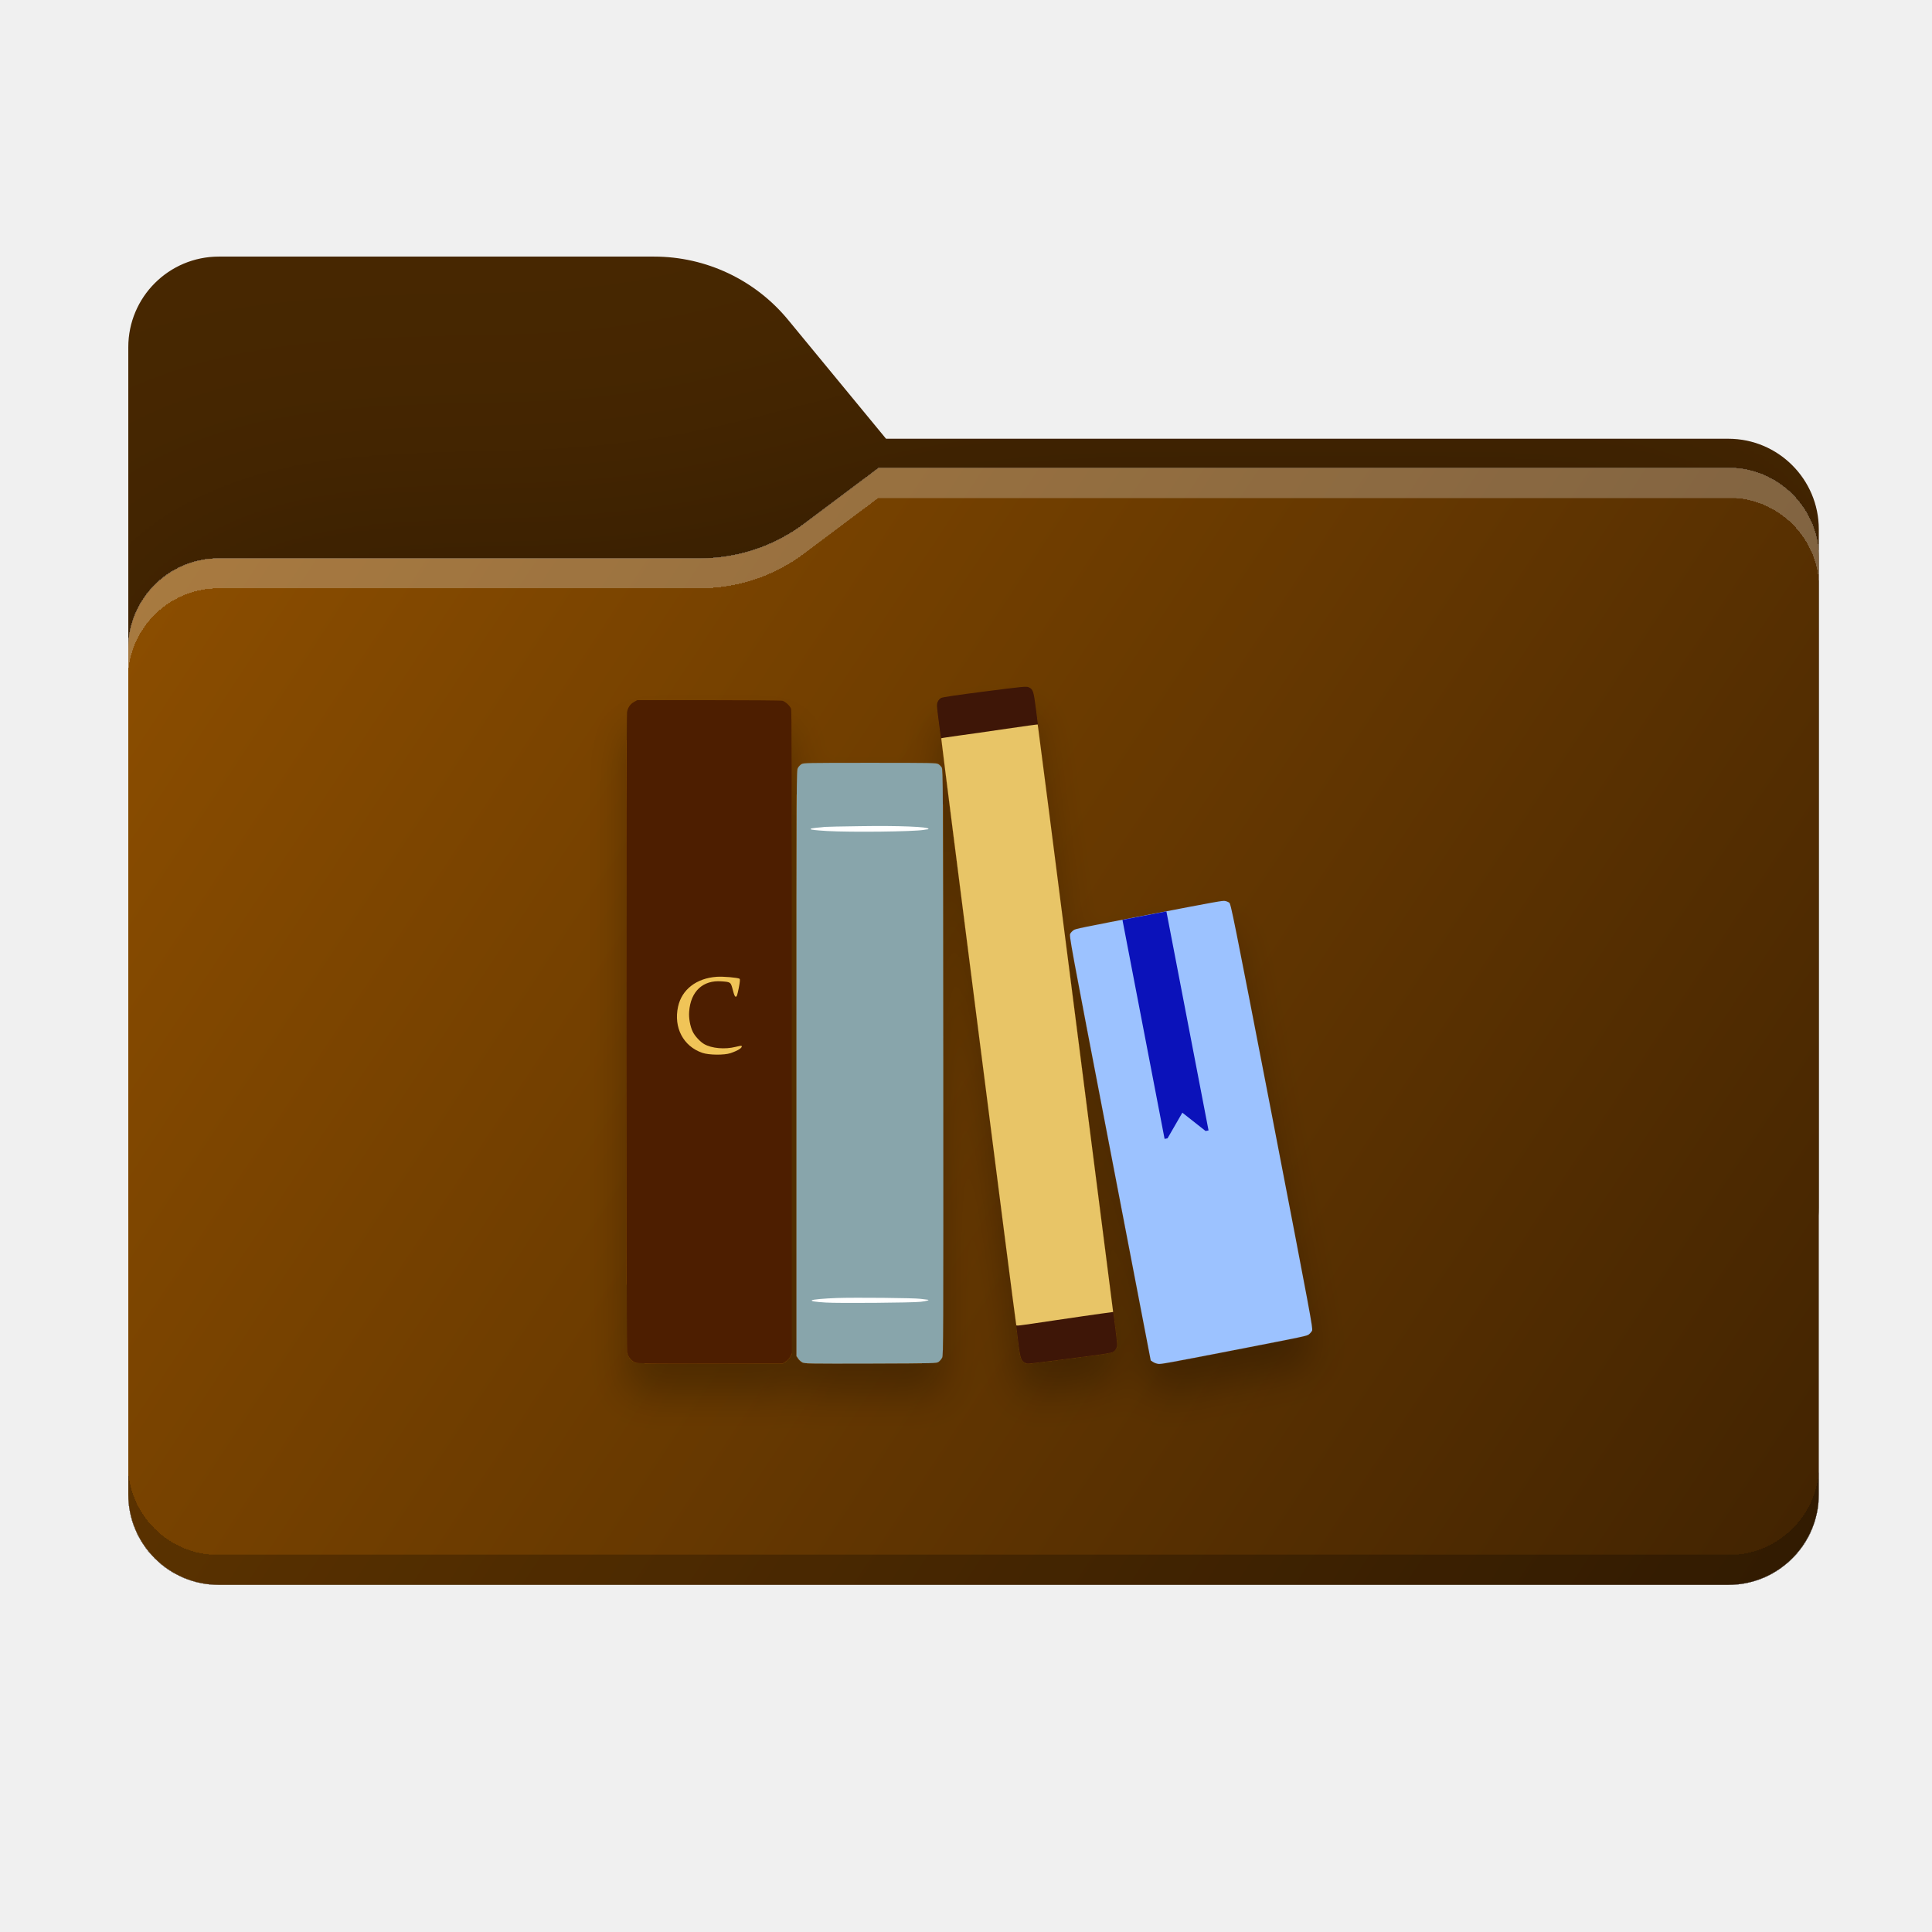
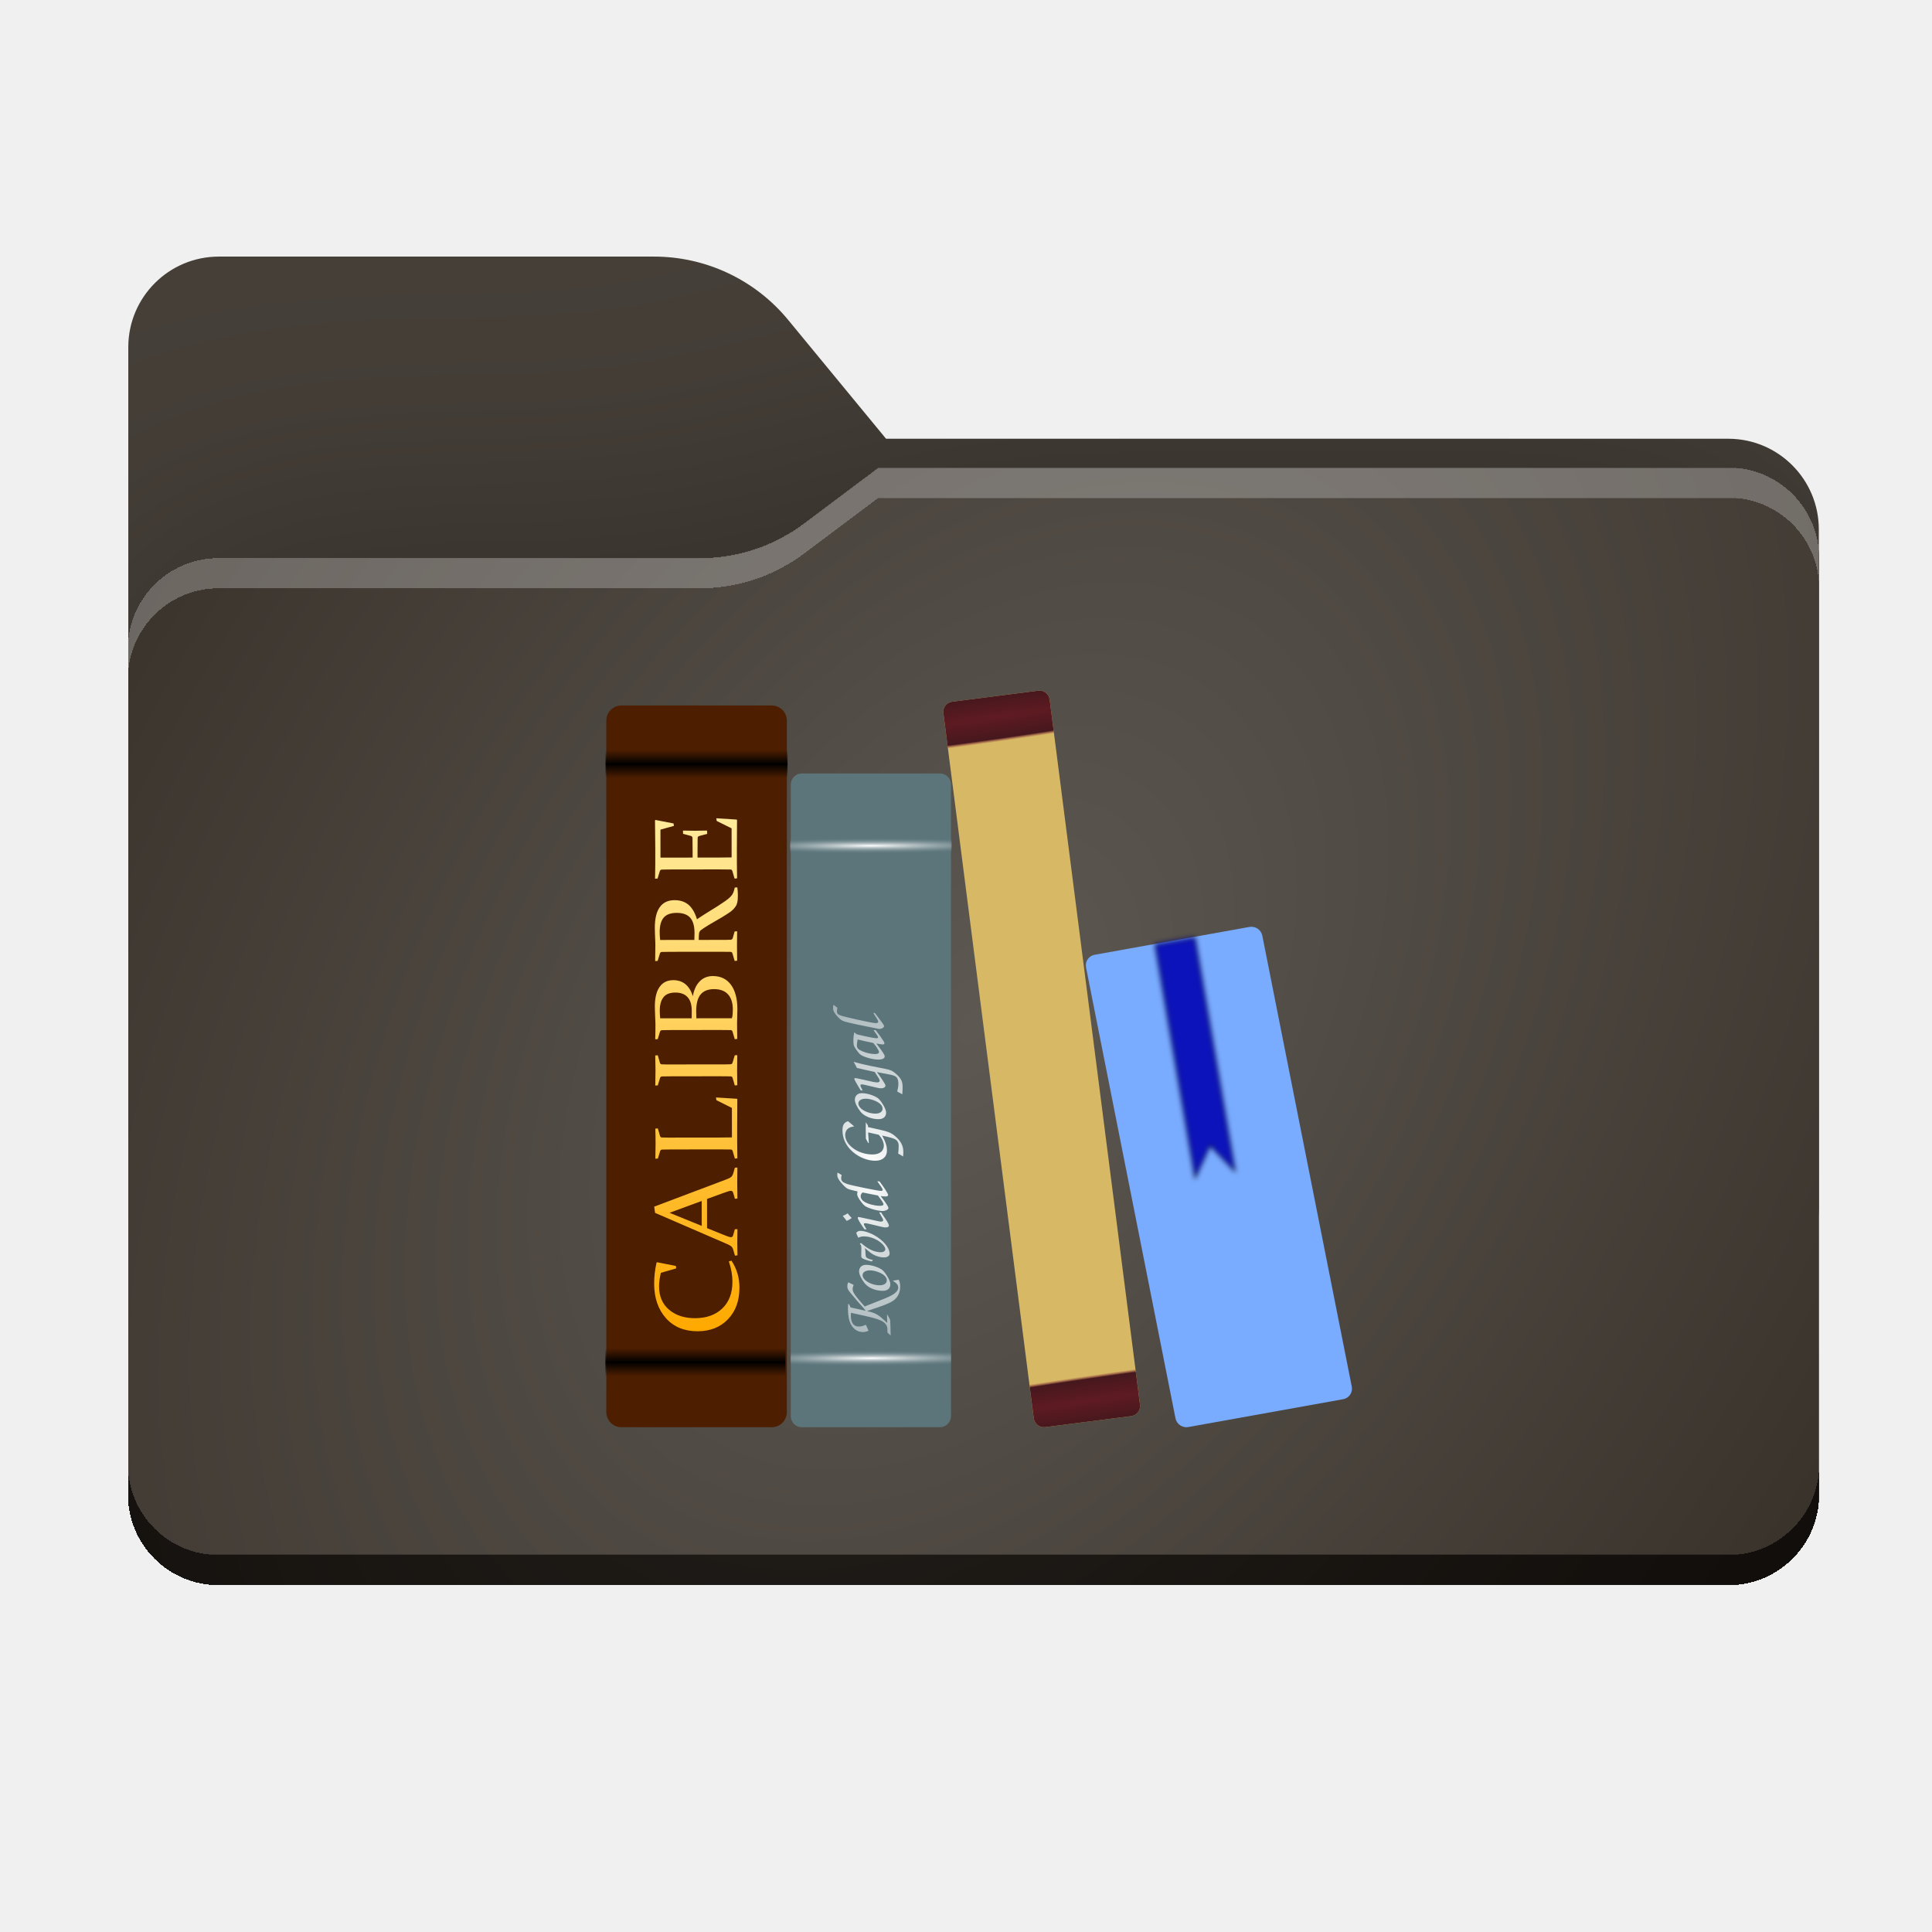
<svg xmlns="http://www.w3.org/2000/svg" width="256" height="256" viewBox="0 0 256 256" fill="none">
-   <path fill-rule="evenodd" clip-rule="evenodd" d="M104.425 42.378C100.056 37.073 93.544 34 86.671 34H29C22.373 34 17 39.373 17 46V58.137V68.2V160C17 166.627 22.373 172 29 172H229C235.627 172 241 166.627 241 160V70.137C241 63.51 235.627 58.137 229 58.137H117.404L104.425 42.378Z" fill="#472701" />
-   <mask id="mask0_804_18486" style="mask-type:alpha" maskUnits="userSpaceOnUse" x="17" y="34" width="224" height="138">
-     <path fill-rule="evenodd" clip-rule="evenodd" d="M104.425 42.378C100.056 37.073 93.544 34 86.671 34H29C22.373 34 17 39.373 17 46V58.137V68.2V160C17 166.627 22.373 172 29 172H229C235.627 172 241 166.627 241 160V70.137C241 63.51 235.627 58.137 229 58.137H117.404L104.425 42.378Z" fill="url(#paint0_linear_804_18486)" />
-   </mask>
-   <g mask="url(#mask0_804_18486)">
-     <g style="mix-blend-mode:multiply" filter="url(#filter0_f_804_18486)">
-       <path fill-rule="evenodd" clip-rule="evenodd" d="M92.789 74C97.764 74 102.605 72.387 106.586 69.402L116.459 62H229C235.627 62 241 67.373 241 74V108V160C241 166.627 235.627 172 229 172H29C22.373 172 17 166.627 17 160L17 108V86C17 79.373 22.373 74 29 74H87H92.789Z" fill="black" fill-opacity="0.3" />
+   <g clip-path="url(#clip0_16_132)">
+     <path fill-rule="evenodd" clip-rule="evenodd" d="M104.425 42.378C100.056 37.073 93.544 34 86.671 34H29C22.373 34 17 39.373 17 46V58.137V68.2V160C17 166.627 22.373 172 29 172H229C235.627 172 241 166.627 241 160V70.137C241 63.51 235.627 58.137 229 58.137H117.404L104.425 42.378Z" fill="#453F38" />
+     <mask id="mask0_16_132" style="mask-type:alpha" maskUnits="userSpaceOnUse" x="17" y="34" width="224" height="138">
+       <path fill-rule="evenodd" clip-rule="evenodd" d="M104.425 42.378C100.056 37.073 93.544 34 86.671 34H29C22.373 34 17 39.373 17 46V58.137V68.2V160C17 166.627 22.373 172 29 172H229C235.627 172 241 166.627 241 160V70.137C241 63.51 235.627 58.137 229 58.137H117.404L104.425 42.378Z" fill="url(#paint0_linear_16_132)" />
+     </mask>
+     <g mask="url(#mask0_16_132)">
+       <g filter="url(#filter0_f_16_132)">
+         <path fill-rule="evenodd" clip-rule="evenodd" d="M92.789 74C97.764 74 102.605 72.387 106.586 69.402L116.459 62H229C235.627 62 241 67.373 241 74V108V160C241 166.627 235.627 172 229 172H29C22.373 172 17 166.627 17 160L17 108V86C17 79.373 22.373 74 29 74H87H92.789Z" fill="black" fill-opacity="0.3" />
+       </g>
    </g>
-   </g>
-   <g filter="url(#filter1_ii_804_18486)">
-     <path fill-rule="evenodd" clip-rule="evenodd" d="M92.789 74C97.764 74 102.605 72.387 106.586 69.402L116.459 62H229C235.627 62 241 67.373 241 74V108V198C241 204.627 235.627 210 229 210H29C22.373 210 17 204.627 17 198L17 108V86C17 79.373 22.373 74 29 74H87H92.789Z" fill="url(#paint1_linear_804_18486)" />
-   </g>
-   <g filter="url(#filter2_d_804_18486)">
-     <path d="M84.234 180.551C83.7 180.363 83.235 179.809 83.107 179.197C82.978 178.613 82.959 94.99 83.087 94.347C83.206 93.734 83.502 93.299 83.996 93.022L84.431 92.775H93.921C99.14 92.775 103.528 92.805 103.677 92.855C104.052 92.953 104.645 93.497 104.813 93.882C104.922 94.149 104.942 101.108 104.942 136.732V179.256L104.734 179.691C104.606 179.948 104.359 180.225 104.122 180.383L103.716 180.65L94.178 180.669C86.161 180.689 84.57 180.669 84.234 180.551Z" fill="#4D1E00" />
-     <path d="M135.811 180.551C135.307 180.333 135.188 179.967 134.892 177.595C134.734 176.389 134.625 175.401 134.625 175.391C134.694 175.332 146.763 173.582 147.159 173.582C147.337 173.582 147.455 173.641 147.485 173.76C147.515 173.849 147.653 174.916 147.801 176.132C148.058 178.208 148.068 178.346 147.91 178.673C147.821 178.86 147.613 179.078 147.455 179.157C147.277 179.256 145.923 179.473 144.065 179.71C135.129 180.867 136.256 180.748 135.811 180.551Z" fill="#3E1607" />
-     <path d="M124.681 97.797C124.652 97.638 124.504 96.581 124.365 95.444C124.118 93.526 124.108 93.339 124.247 93.002C124.336 92.785 124.523 92.578 124.701 92.479C124.909 92.38 126.856 92.083 130.504 91.619C135.752 90.947 136.009 90.927 136.326 91.075C136.889 91.342 136.958 91.549 137.274 93.971C137.433 95.217 137.561 96.235 137.561 96.245C137.561 96.324 125.492 98.064 124.948 98.064C124.8 98.064 124.721 97.984 124.681 97.797Z" fill="#3E1607" />
-     <path d="M89.845 133.394C90.339 131.111 92.296 129.608 94.985 129.43C95.855 129.371 97.743 129.539 97.99 129.687C98.079 129.746 98.059 130.033 97.891 130.913C97.703 131.842 97.634 132.069 97.496 132.069C97.367 132.069 97.278 131.852 97.1 131.17C96.824 130.122 96.833 130.122 95.598 130.033C93.137 129.845 91.506 131.368 91.318 134.046C91.249 134.896 91.446 135.994 91.792 136.705C92.059 137.269 92.771 138.04 93.305 138.346C94.303 138.919 96.053 139.078 97.486 138.712C97.881 138.613 98.217 138.554 98.247 138.573C98.454 138.781 97.861 139.186 96.814 139.542C95.974 139.829 93.927 139.809 93.048 139.503C90.537 138.633 89.242 136.162 89.845 133.394Z" fill="#F0C458" />
-     <path d="M106.326 180.531C106.138 180.432 105.881 180.204 105.763 180.017L105.535 179.681V140.874C105.535 102.581 105.535 102.067 105.733 101.75C105.832 101.572 106.039 101.355 106.197 101.256C106.454 101.088 106.949 101.078 115.272 101.078C123.515 101.078 124.098 101.088 124.346 101.256C124.494 101.345 124.692 101.543 124.78 101.691C124.949 101.948 124.958 103.875 124.988 140.765C125.008 177.555 124.998 179.582 124.84 179.898C124.741 180.086 124.533 180.333 124.385 180.442C124.108 180.649 124.029 180.649 115.39 180.679C107.235 180.699 106.652 180.689 106.326 180.531Z" fill="#88A5AB" />
-     <path d="M134.655 175.549C134.576 175.321 124.681 97.865 124.721 97.826C124.741 97.796 125.788 97.648 127.034 97.47C128.289 97.302 131.146 96.897 133.39 96.561C135.633 96.234 137.482 95.977 137.502 95.997C137.521 96.017 139.775 113.542 142.513 134.943L147.495 173.848L145.864 174.066C144.965 174.184 142.296 174.58 139.933 174.926C134.398 175.746 134.704 175.717 134.655 175.549Z" fill="#E8C567" />
-     <path d="M109.42 172.594C107.996 172.505 107.453 172.416 107.571 172.297C107.68 172.189 109.252 172.05 110.922 171.991C113.305 171.912 121.103 171.981 121.944 172.1C122.408 172.159 122.843 172.208 122.912 172.218C123.268 172.258 122.764 172.406 121.993 172.495C120.906 172.623 111.08 172.703 109.42 172.594Z" fill="white" />
-     <path d="M109.588 110.113C108.797 110.064 108.065 110.004 107.957 109.985C107.848 109.965 107.68 109.935 107.591 109.935C107.492 109.925 107.413 109.886 107.413 109.836C107.413 109.787 107.759 109.718 108.184 109.678C108.599 109.648 109.103 109.599 109.291 109.569C109.479 109.55 111.594 109.5 113.986 109.471C119.087 109.391 123.031 109.55 123.031 109.826C123.031 109.856 122.971 109.896 122.912 109.896C122.843 109.896 122.606 109.925 122.388 109.965C120.995 110.202 112.771 110.291 109.588 110.113Z" fill="white" />
-     <path d="M153.473 180.719C153.252 180.687 152.936 180.577 152.779 180.466L152.481 180.27L147.067 152.122C141.724 124.346 141.653 123.973 141.827 123.701C141.911 123.551 142.111 123.349 142.272 123.244C142.532 123.068 143.077 122.955 152.279 121.185C161.394 119.432 162.04 119.316 162.336 119.385C162.513 119.418 162.759 119.519 162.878 119.608C163.1 119.759 163.379 121.155 168.559 147.906C173.713 174.588 173.985 176.06 173.854 176.323C173.771 176.48 173.576 176.704 173.427 176.814C173.15 177.024 173.063 177.04 163.516 178.899C154.502 180.647 153.856 180.764 153.473 180.719Z" fill="#9CC2FF" />
-     <path fill-rule="evenodd" clip-rule="evenodd" d="M154.554 120.765L148.73 121.886L154.314 150.909L154.705 150.833L156.666 147.436L159.748 149.863L160.138 149.788L154.554 120.765Z" fill="#0B12BA" />
+     <g filter="url(#filter1_ii_16_132)">
+       <path fill-rule="evenodd" clip-rule="evenodd" d="M92.789 74C97.764 74 102.605 72.387 106.586 69.402L116.459 62H229C235.627 62 241 67.373 241 74V108V198C241 204.627 235.627 210 229 210H29C22.373 210 17 204.627 17 198L17 108V86C17 79.373 22.373 74 29 74H87H92.789Z" fill="url(#paint1_radial_16_132)" />
+     </g>
+     <path d="M124.541 102.487H106.251C105.438 102.487 104.779 103.146 104.779 103.959V187.643C104.779 188.456 105.438 189.115 106.251 189.115H124.541C125.354 189.115 126.013 188.456 126.013 187.643V103.959C126.013 103.146 125.354 102.487 124.541 102.487Z" fill="#5B757B" />
+     <path d="M102.251 93.479H82.35C81.24 93.479 80.34 94.379 80.34 95.489V187.105C80.34 188.215 81.24 189.115 82.35 189.115H102.251C103.361 189.115 104.261 188.215 104.261 187.105V95.489C104.261 94.379 103.361 93.479 102.251 93.479Z" fill="#4D1E00" />
+     <path d="M89.558 167.746L89.605 168.067L87.568 168.655C87.409 169.319 87.329 169.92 87.33 170.461C87.332 171.771 87.774 172.8 88.658 173.548C89.542 174.295 90.689 174.669 92.099 174.667C93.606 174.665 94.809 174.236 95.707 173.379C96.605 172.522 97.052 171.337 97.051 169.824C97.05 168.973 96.891 168.077 96.576 167.137L96.924 167.048C97.627 168.101 97.98 169.293 97.981 170.625C97.983 172.352 97.476 173.746 96.46 174.806C95.444 175.866 94.104 176.397 92.441 176.399C90.67 176.401 89.267 175.82 88.233 174.655C87.199 173.491 86.681 171.967 86.679 170.084C86.678 169.18 86.783 168.255 86.994 167.308L87.055 167.252L89.558 167.746Z" fill="url(#paint2_linear_16_132)" />
+     <path d="M86.683 159.886L96.153 156.313C96.51 156.179 96.752 156.059 96.881 155.952C97.005 155.839 97.098 155.681 97.159 155.478L97.376 154.724L97.709 154.707C97.694 155.408 97.687 156.058 97.687 156.657C97.688 157.266 97.697 157.986 97.713 158.815L97.38 158.847L97.162 158.085C97.126 157.978 97.087 157.903 97.046 157.861C96.999 157.813 96.93 157.789 96.837 157.789C96.733 157.789 96.599 157.818 96.434 157.878C96.263 157.931 96.039 158.009 95.76 158.111L93.685 158.867L93.689 162.734L95.758 163.574C96.048 163.686 96.278 163.774 96.448 163.838C96.618 163.902 96.753 163.934 96.851 163.934C96.939 163.934 97.006 163.91 97.052 163.862C97.094 163.808 97.13 163.731 97.16 163.629L97.369 162.883L97.717 162.866C97.703 163.626 97.696 164.246 97.696 164.727C97.697 165.209 97.705 165.746 97.721 166.34L97.388 166.38L97.147 165.57C97.085 165.367 96.989 165.218 96.86 165.121C96.731 165.025 96.529 164.919 96.255 164.801L86.801 160.713L86.683 159.886ZM92.984 162.438L92.98 159.133L88.714 160.702L92.984 162.438Z" fill="url(#paint3_linear_16_132)" />
+     <path d="M88.99 150.737L95.287 150.73C95.861 150.729 96.426 150.723 96.984 150.712L96.98 146.805L94.926 145.78L94.871 145.419L97.645 145.592L97.699 145.641C97.685 147.026 97.678 148.307 97.68 149.483L97.682 151.497C97.683 152.144 97.691 152.807 97.707 153.487L97.374 153.519L97.087 152.533C97.05 152.399 96.97 152.327 96.846 152.316C96.64 152.311 96.41 152.309 96.157 152.309C95.899 152.304 95.615 152.302 95.305 152.302L89.022 152.309C88.759 152.31 88.522 152.313 88.31 152.318C88.098 152.318 87.907 152.321 87.737 152.327C87.602 152.332 87.515 152.397 87.474 152.52L87.172 153.515L86.839 153.531C86.859 152.841 86.869 152.178 86.868 151.542C86.868 150.9 86.856 150.237 86.835 149.552L87.168 149.52L87.456 150.514C87.487 150.642 87.567 150.712 87.696 150.722C87.877 150.727 88.14 150.733 88.486 150.737C88.832 150.737 89 150.737 88.99 150.737Z" fill="url(#paint4_linear_16_132)" />
+     <path d="M95.293 141.037C95.602 141.037 95.884 141.037 96.137 141.036C96.39 141.031 96.62 141.025 96.826 141.019C96.955 141.014 97.043 140.92 97.089 140.738L97.359 139.831L97.693 139.815C97.678 140.505 97.671 141.168 97.671 141.805C97.672 142.452 97.681 143.115 97.697 143.794L97.364 143.827L97.076 142.84C97.04 142.707 96.96 142.634 96.836 142.624C96.629 142.619 96.399 142.616 96.146 142.617C95.888 142.612 95.604 142.609 95.294 142.61L89.012 142.617C88.749 142.617 88.511 142.62 88.299 142.626C88.088 142.626 87.897 142.629 87.726 142.634C87.592 142.64 87.504 142.704 87.463 142.827L87.162 143.822L86.829 143.839C86.849 143.149 86.858 142.486 86.858 141.849C86.857 141.207 86.846 140.544 86.825 139.86L87.158 139.827L87.445 140.822C87.477 140.95 87.557 141.019 87.686 141.03C87.867 141.035 88.065 141.04 88.282 141.045C88.494 141.045 88.726 141.045 88.979 141.045L95.293 141.037Z" fill="url(#paint5_linear_16_132)" />
+     <path d="M86.822 137.709C86.842 137.019 86.852 136.347 86.851 135.695C86.841 135.449 86.825 135.05 86.803 134.5C86.782 133.949 86.771 133.577 86.771 133.384C86.77 132.229 86.981 131.357 87.403 130.768C87.821 130.174 88.425 129.877 89.215 129.876C90.486 129.874 91.351 130.582 91.812 131.999C91.946 131.17 92.242 130.519 92.701 130.048C93.16 129.572 93.746 129.333 94.459 129.332C95.492 129.331 96.293 129.718 96.861 130.493C97.425 131.268 97.708 132.342 97.709 133.717C97.71 133.99 97.702 134.286 97.687 134.607C97.672 134.923 97.664 135.279 97.665 135.674C97.665 136.322 97.674 136.985 97.69 137.664L97.357 137.696L97.07 136.71C97.033 136.576 96.953 136.504 96.829 136.494C96.623 136.489 96.393 136.486 96.14 136.486C95.882 136.481 95.597 136.479 95.288 136.479L89.005 136.487C88.742 136.487 88.504 136.49 88.293 136.495C88.081 136.496 87.89 136.499 87.72 136.504C87.585 136.51 87.498 136.574 87.456 136.697L87.155 137.692L86.822 137.709ZM92.273 134.926L96.975 134.921C97.031 134.761 97.067 134.576 97.082 134.367C97.098 134.153 97.105 133.958 97.105 133.782C97.104 132.894 96.892 132.22 96.468 131.761C96.044 131.296 95.429 131.064 94.623 131.065C93.818 131.066 93.222 131.302 92.835 131.773C92.443 132.239 92.247 132.993 92.249 134.036C92.249 134.341 92.257 134.638 92.273 134.926ZM91.653 134.927C91.658 134.596 91.66 134.259 91.66 133.916C91.659 133.125 91.475 132.529 91.108 132.128C90.735 131.722 90.198 131.519 89.496 131.52C88.757 131.521 88.228 131.73 87.909 132.148C87.584 132.56 87.422 133.156 87.422 133.937C87.423 134.076 87.428 134.229 87.438 134.395C87.444 134.56 87.457 134.739 87.478 134.932L91.653 134.927Z" fill="url(#paint6_linear_16_132)" />
+     <path d="M95.275 124.541C95.585 124.54 95.864 124.54 96.111 124.54C96.359 124.534 96.584 124.529 96.785 124.523C96.945 124.517 97.046 124.448 97.087 124.314L97.342 123.423L97.675 123.399C97.66 124.035 97.653 124.672 97.654 125.308C97.654 125.955 97.663 126.618 97.679 127.298L97.346 127.33L97.058 126.344C97.022 126.21 96.942 126.138 96.818 126.127C96.611 126.122 96.382 126.12 96.129 126.12C95.87 126.115 95.586 126.113 95.276 126.113L88.994 126.12C88.731 126.121 88.493 126.124 88.282 126.129C88.07 126.129 87.879 126.132 87.708 126.138C87.574 126.143 87.486 126.208 87.445 126.331L87.144 127.326L86.811 127.342C86.831 126.652 86.841 125.981 86.84 125.329C86.84 125.2 86.837 125.037 86.832 124.839C86.821 124.641 86.811 124.401 86.8 124.117C86.789 123.828 86.781 123.588 86.776 123.395C86.77 123.203 86.768 123.05 86.768 122.938C86.766 121.719 86.987 120.804 87.431 120.194C87.874 119.583 88.522 119.278 89.374 119.277C90.144 119.276 90.769 119.484 91.249 119.9C91.725 120.317 92.092 120.953 92.352 121.808C92.847 121.471 93.327 121.16 93.791 120.876C94.251 120.592 94.674 120.33 95.061 120.088C95.443 119.842 95.781 119.617 96.075 119.413C96.369 119.21 96.601 119.02 96.771 118.843C96.859 118.752 96.936 118.661 97.004 118.57C97.065 118.479 97.117 118.385 97.158 118.289C97.199 118.187 97.235 118.083 97.266 117.976C97.297 117.864 97.328 117.741 97.359 117.607L97.7 117.582C97.746 117.967 97.77 118.291 97.77 118.553C97.771 118.772 97.766 118.965 97.755 119.131C97.745 119.296 97.725 119.444 97.694 119.572C97.663 119.7 97.624 119.818 97.578 119.925C97.527 120.027 97.462 120.128 97.385 120.23C97.225 120.45 96.995 120.666 96.696 120.881C96.392 121.09 96.049 121.309 95.667 121.54C95.285 121.765 94.879 122.001 94.451 122.247C94.018 122.494 93.594 122.754 93.182 123.027C93.058 123.107 92.96 123.177 92.888 123.236C92.815 123.289 92.758 123.351 92.717 123.421C92.676 123.485 92.648 123.562 92.632 123.653C92.617 123.739 92.607 123.851 92.602 123.99L92.587 124.544L95.275 124.541ZM92.006 124.545C92.021 124.218 92.028 123.916 92.028 123.638C92.027 122.713 91.838 122.036 91.46 121.609C91.078 121.176 90.481 120.96 89.67 120.961C88.885 120.962 88.312 121.169 87.951 121.581C87.59 121.993 87.41 122.638 87.411 123.515C87.411 123.665 87.417 123.825 87.427 123.996C87.438 124.167 87.453 124.352 87.474 124.55L92.006 124.545Z" fill="url(#paint7_linear_16_132)" />
+     <path d="M86.828 114.441L86.826 112.491C86.825 111.293 86.813 110.028 86.791 108.697L86.853 108.649L89.247 109.111L89.302 109.432L87.513 109.931L87.517 113.638L91.777 113.633L91.776 112.903C91.776 112.347 91.77 111.726 91.759 111.042C91.754 110.903 91.686 110.812 91.557 110.769L90.511 110.49L90.495 110.056C91.218 110.072 91.753 110.079 92.099 110.079C92.434 110.078 92.961 110.07 93.679 110.053L93.71 110.486L92.649 110.776C92.515 110.819 92.446 110.902 92.441 111.025C92.431 111.72 92.427 112.349 92.427 112.91L92.428 113.632L95.248 113.629C95.821 113.628 96.386 113.622 96.944 113.611L96.94 109.76L94.971 108.784L94.909 108.423L97.605 108.596L97.659 108.652C97.645 110.037 97.639 111.316 97.64 112.487L97.642 114.396C97.643 115.043 97.651 115.707 97.667 116.386L97.334 116.418L97.047 115.432C97.01 115.298 96.93 115.226 96.806 115.216C96.6 115.21 96.37 115.208 96.117 115.208C95.859 115.203 95.575 115.201 95.265 115.201L88.983 115.209C88.719 115.209 88.482 115.212 88.27 115.217C88.058 115.218 87.867 115.221 87.697 115.226C87.562 115.232 87.475 115.296 87.433 115.419L87.132 116.414L86.799 116.431C86.819 115.741 86.829 115.077 86.828 114.441Z" fill="url(#paint8_linear_16_132)" />
+     <path d="M104.358 99.331H80.235V103.156H104.358V99.331Z" fill="url(#paint9_linear_16_132)" />
+     <path d="M104.078 178.587H80.215V182.424H104.078V178.587Z" fill="url(#paint10_linear_16_132)" />
+     <path d="M126.1 110.988H104.692V113.137H126.1V110.988Z" fill="url(#paint11_radial_16_132)" />
+     <path d="M126.023 178.894H104.769V181.043H126.023V178.894Z" fill="url(#paint12_radial_16_132)" />
+     <path d="M118.301 169.696C118.852 170.069 119.012 170.269 119.02 170.597C119.028 170.935 118.756 171.281 118.251 171.574C117.736 171.867 117.392 172.011 116.041 172.537C115.495 172.754 115.188 172.868 114.576 173.115C113.283 171.667 112.992 171.249 112.981 170.824C112.977 170.65 113.003 170.523 113.112 170.25L112.388 169.91C112.297 170.154 112.272 170.28 112.276 170.454C112.282 170.696 112.344 170.859 112.514 171.087C112.614 171.229 112.614 171.229 113.64 172.442L114.476 173.388C114.506 173.416 114.595 173.53 114.725 173.692L112.693 173.239C112.609 172.96 112.558 172.884 112.381 172.744C112.363 173.179 112.358 173.392 112.364 173.634C112.383 174.397 112.504 175.004 112.718 175.424C113.093 176.14 113.673 176.522 114.369 176.505C114.62 176.499 114.774 176.456 115.09 176.323L114.732 175.538C114.359 175.702 114.128 175.766 113.819 175.774C113.143 175.79 112.763 175.316 112.741 174.417C112.739 174.321 112.744 174.156 112.759 173.953L113.138 174.04C115.569 174.56 116.056 174.693 116.72 174.977C117.337 175.281 117.597 175.642 117.582 176.193L117.591 176.561L118.017 176.976L117.984 175.652C117.968 174.975 117.967 174.936 117.885 174.755C117.793 174.564 117.672 174.354 117.531 174.135L117.56 175.304C116.352 174.154 116.097 174.006 114.881 173.726L115.092 173.653C115.255 173.591 115.264 173.591 115.619 173.466L116.195 173.278C117.537 172.829 118.197 172.523 118.585 172.165C119.058 171.728 119.294 171.132 119.277 170.417C119.269 170.098 119.236 169.925 119.091 169.57L118.301 169.696Z" fill="url(#paint13_radial_16_132)" />
+     <path d="M113.833 168.489C113.842 168.876 114.138 169.488 114.577 170.047C115.056 170.654 116.072 171.065 117.039 171.041C117.619 171.026 117.987 170.689 117.975 170.176C117.968 169.906 117.865 169.628 117.622 169.199C117.339 168.722 117.09 168.409 116.863 168.241C116.322 167.867 115.367 167.581 114.7 167.598C114.179 167.61 113.82 167.977 113.833 168.489ZM114.299 168.981C114.29 168.594 114.651 168.343 115.241 168.329C115.656 168.319 116.153 168.442 116.632 168.662C117.19 168.929 117.498 169.269 117.507 169.637C117.517 170.033 117.165 170.293 116.614 170.307C115.493 170.334 114.316 169.657 114.299 168.981Z" fill="url(#paint14_radial_16_132)" />
+     <path d="M115.691 166.981C114.814 166.722 114.726 166.657 114.697 166.299C114.674 165.758 114.661 165.614 114.597 165.373C115.249 165.928 115.446 166.078 115.672 166.208C116.143 166.476 116.698 166.627 117.171 166.615C117.616 166.605 117.882 166.395 117.874 166.076C117.855 165.312 117.028 164.327 115.871 163.688C115.214 163.318 114.454 163.085 113.97 163.097C113.738 163.103 113.614 163.173 113.455 163.361C113.528 163.591 113.569 163.697 113.732 164.002C113.99 163.88 114.134 163.838 114.404 163.831C114.994 163.816 115.607 163.975 116.176 164.29C116.823 164.651 117.3 165.171 117.309 165.529C117.314 165.751 117.067 165.922 116.739 165.93C116.294 165.941 115.759 165.799 115.269 165.541C114.916 165.356 114.65 165.169 114.127 164.737L114.059 164.739C114.04 164.739 114.001 164.74 113.953 164.751L113.956 164.848C114.094 164.951 114.125 165.056 114.133 165.356C114.136 165.482 114.139 165.598 114.127 165.898C114.123 166.14 114.117 166.304 114.119 166.372C114.124 166.565 114.155 166.651 114.234 166.707C114.391 166.829 114.791 166.974 115.492 167.15L115.691 166.981Z" fill="url(#paint15_radial_16_132)" />
+     <path d="M111.668 161.12C111.888 161.386 112.067 161.604 112.187 161.775C112.389 161.702 112.551 161.611 112.855 161.391C112.606 161.126 112.577 161.098 112.317 160.775C112.26 160.806 112.222 160.826 112.098 160.907C111.984 160.967 111.984 160.977 111.792 161.059L111.668 161.12ZM116.492 160.634L116.583 160.796C116.966 161.454 117.018 161.568 117.021 161.684C117.023 161.791 116.918 161.861 116.754 161.865C116.59 161.869 116.59 161.869 115.306 161.582C113.828 161.26 113.828 161.26 113.751 161.262C113.693 161.264 113.656 161.313 113.657 161.381C113.661 161.545 113.994 162.107 114.545 162.887L114.817 162.899C114.483 162.318 114.473 162.289 114.47 162.202C114.469 162.125 114.526 162.085 114.632 162.082C114.767 162.079 114.903 162.104 115.458 162.236C117.151 162.648 117.151 162.648 117.402 162.642C117.634 162.636 117.786 162.546 117.783 162.401C117.779 162.236 117.647 161.978 117.305 161.474C117.185 161.294 117.064 161.113 116.934 160.932C116.884 160.846 116.834 160.78 116.763 160.666L116.492 160.634Z" fill="url(#paint16_radial_16_132)" />
+     <path d="M116.245 156.518L116.426 156.784C116.596 157.022 116.716 157.183 116.746 157.231C116.877 157.43 116.968 157.612 116.97 157.66C116.971 157.738 116.867 157.798 116.722 157.802C116.403 157.81 112.884 157.094 112.28 156.896C111.694 156.698 111.467 156.491 111.458 156.143C111.455 156.007 111.472 155.92 111.525 155.696L110.975 155.371C110.95 155.517 110.942 155.585 110.944 155.681C110.95 155.913 110.992 156.048 111.123 156.257C111.264 156.496 111.523 156.818 111.781 157.082C112.247 157.545 112.316 157.572 113.317 157.799C113.356 157.808 113.492 157.833 113.629 157.868C113.594 158.043 113.578 158.179 113.58 158.266C113.588 158.566 114.13 159.384 114.565 159.76C114.95 160.08 116.324 160.481 116.99 160.464C117.358 160.455 117.73 160.253 117.726 160.079C117.721 159.895 117.439 159.457 116.69 158.48C116.952 158.521 117.204 158.544 117.388 158.54C117.581 158.535 117.686 158.465 117.682 158.32C117.678 158.165 117.145 157.337 116.546 156.549L116.245 156.518ZM116.33 158.411C116.931 159.218 117.062 159.428 117.065 159.563C117.068 159.698 116.935 159.769 116.645 159.777C116.326 159.784 115.967 159.735 115.529 159.63C114.546 159.384 114.053 159.009 114.041 158.516C114.036 158.332 114.101 158.205 114.29 158.007L116.33 158.411Z" fill="url(#paint17_radial_16_132)" />
+     <path d="M115.014 149.342L115.009 149.139L114.727 148.701C114.707 149.078 114.708 149.891 114.732 150.877L115.047 151.459L115.124 151.457C115.083 150.965 115.052 150.492 115.031 150.047L116.431 150.361C116.828 150.767 117.103 151.331 117.114 151.775C117.132 152.49 116.582 152.949 115.703 152.971C113.818 153.017 112.028 151.794 111.994 150.432C111.984 150.035 112.14 149.693 112.426 149.502C112.616 149.372 112.779 149.32 113.184 149.251L112.364 148.556C111.817 148.753 111.613 149.107 111.632 149.851C111.658 150.914 112.116 151.85 112.967 152.603C113.827 153.365 115.018 153.829 116.043 153.804C116.98 153.78 117.547 153.254 117.527 152.423C117.512 151.823 117.355 151.324 116.889 150.466C117.472 150.596 118.105 150.755 118.319 150.836C118.846 151.017 119.066 151.292 119.078 151.804C119.085 152.084 119.058 152.549 119.017 152.85L119.665 153.24C119.695 152.891 119.701 152.746 119.696 152.543C119.677 151.77 119.313 151.121 118.563 150.502C118.069 150.098 117.659 149.934 116.531 149.681L115.014 149.342Z" fill="url(#paint18_radial_16_132)" />
+     <path d="M113.271 145.743C113.281 146.129 113.576 146.741 114.016 147.301C114.495 147.908 115.511 148.318 116.477 148.294C117.057 148.28 117.426 147.942 117.413 147.429C117.407 147.159 117.303 146.881 117.06 146.452C116.778 145.975 116.528 145.662 116.302 145.494C115.761 145.12 114.806 144.834 114.139 144.851C113.617 144.864 113.259 145.23 113.271 145.743ZM113.738 146.234C113.728 145.847 114.09 145.597 114.679 145.582C115.095 145.572 115.591 145.695 116.07 145.915C116.628 146.182 116.936 146.522 116.945 146.89C116.955 147.286 116.604 147.546 116.053 147.56C114.932 147.587 113.755 146.91 113.738 146.234Z" fill="url(#paint19_radial_16_132)" />
+     <path d="M119.558 145.005C119.589 144.695 119.608 144.288 119.6 143.94C119.583 143.264 119.39 142.891 118.787 142.345C118.164 141.8 118.066 141.764 116.483 141.464C114.928 141.164 114.208 140.998 113.108 140.697C113.179 140.82 113.239 140.925 113.259 140.964L113.432 141.298C113.473 141.384 113.503 141.441 113.544 141.508L113.894 141.586L114.691 141.77L115.489 141.943L115.907 142.039C116.53 142.991 116.56 143.039 116.564 143.213C116.567 143.329 116.444 143.419 116.26 143.423C115.99 143.43 115.64 143.361 114.356 143.054C113.383 142.846 113.383 142.846 113.316 142.848C113.248 142.85 113.201 142.899 113.202 142.957C113.205 143.063 113.539 143.664 114.042 144.474L114.304 144.497C114.051 144.019 114.02 143.943 114.017 143.836C114.015 143.74 114.062 143.69 114.158 143.688C114.332 143.684 114.614 143.744 115.48 143.955C116.366 144.175 116.531 144.21 116.792 144.203C117.111 144.195 117.33 144.045 117.325 143.851C117.322 143.736 117.251 143.602 117.04 143.278C116.498 142.46 116.498 142.46 116.198 142.061L116.712 142.155C118.102 142.411 118.277 142.455 118.531 142.564C118.873 142.72 119.026 143.016 119.039 143.558C119.046 143.848 119.013 144.061 118.892 144.635L119.558 145.005Z" fill="url(#paint20_radial_16_132)" />
+     <path d="M115.751 136.5C116.251 137.193 116.352 137.355 116.355 137.452C116.356 137.52 116.28 137.57 116.164 137.573C115.903 137.579 114.883 137.382 113.55 137.057C113.393 136.955 113.373 136.936 113.195 136.785C113.1 137.252 113.07 137.581 113.08 138.007C113.09 138.403 113.133 138.595 113.294 138.833C113.506 139.176 113.815 139.575 113.954 139.697C114.369 140.054 115.683 140.418 116.466 140.399C116.93 140.387 117.235 140.225 117.229 139.984C117.224 139.771 117.023 139.457 116.123 138.27C116.619 138.364 116.861 138.397 116.987 138.394C117.122 138.39 117.189 138.331 117.186 138.234C117.183 138.109 117.143 138.032 116.671 137.357C116.441 137.034 116.311 136.853 116.041 136.502L115.751 136.5ZM115.725 138.203C115.985 138.535 116.115 138.705 116.125 138.715C116.335 139.029 116.467 139.277 116.47 139.403C116.474 139.567 116.303 139.658 115.993 139.666C115.5 139.678 114.859 139.549 114.292 139.311C113.755 139.093 113.547 138.885 113.539 138.556C113.534 138.382 113.574 138.053 113.644 137.732C114.345 137.908 114.607 137.969 114.656 137.977C114.899 138.03 115.142 138.072 115.394 138.124C115.443 138.132 115.56 138.158 115.725 138.203Z" fill="url(#paint21_radial_16_132)" />
+     <path d="M115.714 134.229C115.835 134.429 115.835 134.429 116.106 134.838C116.287 135.114 116.369 135.276 116.371 135.383C116.374 135.479 116.259 135.56 116.124 135.563L116.037 135.565L115.95 135.567C115.776 135.571 113.89 135.183 112.519 134.859C111.079 134.517 110.913 134.434 110.902 134.009C110.899 133.864 110.906 133.767 110.958 133.534L110.436 133.131C110.392 133.335 110.385 133.432 110.388 133.567C110.398 133.954 110.55 134.25 110.987 134.713C111.375 135.129 111.532 135.231 111.883 135.348C112.117 135.42 112.905 135.613 113.333 135.7L116.375 136.321C116.433 136.329 116.491 136.337 116.549 136.336C116.849 136.328 117.135 136.157 117.131 136.002L117.13 135.944L117.129 135.915C117.157 135.857 116.936 135.553 115.927 134.224L115.714 134.229Z" fill="url(#paint22_radial_16_132)" />
+     <path d="M165.559 122.823L145.047 126.512C144.261 126.653 143.749 127.404 143.905 128.188L155.756 187.928C155.912 188.712 156.676 189.233 157.462 189.091L177.974 185.402C178.76 185.261 179.272 184.511 179.116 183.727L167.265 123.987C167.109 123.202 166.345 122.682 165.559 122.823Z" fill="#79ABFF" />
+     <g filter="url(#filter2_f_16_132)">
+       <path fill-rule="evenodd" clip-rule="evenodd" d="M158.363 156.1L160.344 151.783L163.639 155.196L158.33 124.213L153.054 125.117L158.363 156.1Z" fill="#0C13BA" />
+       <path fill-rule="evenodd" clip-rule="evenodd" d="M158.363 156.1L160.344 151.783L163.639 155.196L158.33 124.213L153.054 125.117L158.363 156.1Z" stroke="black" stroke-width="0.121" />
+     </g>
+     <path fill-rule="evenodd" clip-rule="evenodd" d="M137.845 91.511C137.755 91.504 137.663 91.507 137.57 91.519L126.173 92.979C125.43 93.074 124.909 93.749 125.004 94.492L136.978 187.933C137.074 188.676 137.749 189.198 138.492 189.103L149.889 187.642C150.632 187.547 151.154 186.872 151.058 186.129L139.084 92.688C139 92.038 138.473 91.557 137.845 91.511Z" fill="#D6B865" />
+     <path fill-rule="evenodd" clip-rule="evenodd" d="M137.845 91.511C137.755 91.504 137.663 91.507 137.57 91.519L126.173 92.979C125.43 93.074 124.909 93.749 125.004 94.492L136.978 187.933C137.074 188.676 137.749 189.198 138.492 189.103L149.889 187.642C150.632 187.547 151.154 186.872 151.058 186.129L139.084 92.688C139 92.038 138.473 91.557 137.845 91.511Z" fill="url(#paint23_radial_16_132)" />
+     <path fill-rule="evenodd" clip-rule="evenodd" d="M137.845 91.511C137.755 91.504 137.663 91.507 137.57 91.519L126.173 92.979C125.43 93.074 124.909 93.749 125.004 94.492L136.978 187.933C137.074 188.676 137.749 189.198 138.492 189.103L149.889 187.642C150.632 187.547 151.154 186.872 151.058 186.129L139.084 92.688C139 92.038 138.473 91.557 137.845 91.511Z" fill="url(#paint24_radial_16_132)" />
  </g>
  <defs>
-     <filter id="filter0_f_804_18486" x="-20" y="25" width="298" height="184" filterUnits="userSpaceOnUse" color-interpolation-filters="sRGB">
+     <filter id="filter0_f_16_132" x="-20" y="25" width="298" height="184" filterUnits="userSpaceOnUse" color-interpolation-filters="sRGB">
      <feFlood flood-opacity="0" result="BackgroundImageFix" />
      <feBlend mode="normal" in="SourceGraphic" in2="BackgroundImageFix" result="shape" />
-       <feGaussianBlur stdDeviation="18.5" result="effect1_foregroundBlur_804_18486" />
+       <feGaussianBlur stdDeviation="18.5" result="effect1_foregroundBlur_16_132" />
    </filter>
-     <filter id="filter1_ii_804_18486" x="17" y="62" width="224" height="148" filterUnits="userSpaceOnUse" color-interpolation-filters="sRGB">
+     <filter id="filter1_ii_16_132" x="17" y="62" width="224" height="148" filterUnits="userSpaceOnUse" color-interpolation-filters="sRGB">
      <feFlood flood-opacity="0" result="BackgroundImageFix" />
      <feBlend mode="normal" in="SourceGraphic" in2="BackgroundImageFix" result="shape" />
-       <feColorMatrix in="SourceAlpha" type="matrix" values="0 0 0 0 0 0 0 0 0 0 0 0 0 0 0 0 0 0 127 0" result="hardAlpha" />
-       <feOffset dy="-4" />
-       <feComposite in2="hardAlpha" operator="arithmetic" k2="-1" k3="1" />
-       <feColorMatrix type="matrix" values="0 0 0 0 0 0 0 0 0 0 0 0 0 0 0 0 0 0 0.25 0" />
-       <feBlend mode="normal" in2="shape" result="effect1_innerShadow_804_18486" />
      <feColorMatrix in="SourceAlpha" type="matrix" values="0 0 0 0 0 0 0 0 0 0 0 0 0 0 0 0 0 0 127 0" result="hardAlpha" />
      <feOffset dy="4" />
      <feComposite in2="hardAlpha" operator="arithmetic" k2="-1" k3="1" />
      <feColorMatrix type="matrix" values="0 0 0 0 1 0 0 0 0 1 0 0 0 0 1 0 0 0 0.25 0" />
-       <feBlend mode="normal" in2="effect1_innerShadow_804_18486" result="effect2_innerShadow_804_18486" />
+       <feBlend mode="normal" in2="shape" result="effect1_innerShadow_16_132" />
+       <feColorMatrix in="SourceAlpha" type="matrix" values="0 0 0 0 0 0 0 0 0 0 0 0 0 0 0 0 0 0 127 0" result="hardAlpha" />
+       <feOffset dy="-4" />
+       <feComposite in2="hardAlpha" operator="arithmetic" k2="-1" k3="1" />
+       <feColorMatrix type="matrix" values="0 0 0 0 0 0 0 0 0 0 0 0 0 0 0 0 0 0 0.9 0" />
+       <feBlend mode="soft-light" in2="effect1_innerShadow_16_132" result="effect2_innerShadow_16_132" />
    </filter>
-     <filter id="filter2_d_804_18486" x="78" y="90" width="100.877" height="99.727" filterUnits="userSpaceOnUse" color-interpolation-filters="sRGB">
+     <filter id="filter2_f_16_132" x="152.34" y="123.498" width="12.037" height="33.449" filterUnits="userSpaceOnUse" color-interpolation-filters="sRGB">
      <feFlood flood-opacity="0" result="BackgroundImageFix" />
-       <feColorMatrix in="SourceAlpha" type="matrix" values="0 0 0 0 0 0 0 0 0 0 0 0 0 0 0 0 0 0 127 0" result="hardAlpha" />
-       <feOffset dy="4" />
-       <feGaussianBlur stdDeviation="2.5" />
-       <feComposite in2="hardAlpha" operator="out" />
-       <feColorMatrix type="matrix" values="0 0 0 0 0 0 0 0 0 0 0 0 0 0 0 0 0 0 0.25 0" />
-       <feBlend mode="normal" in2="BackgroundImageFix" result="effect1_dropShadow_804_18486" />
-       <feBlend mode="normal" in="SourceGraphic" in2="effect1_dropShadow_804_18486" result="shape" />
+       <feBlend mode="normal" in="SourceGraphic" in2="BackgroundImageFix" result="shape" />
+       <feGaussianBlur stdDeviation="0.322" result="effect1_foregroundBlur_16_132" />
    </filter>
-     <linearGradient id="paint0_linear_804_18486" x1="17" y1="34" x2="197.768" y2="215.142" gradientUnits="userSpaceOnUse">
+     <linearGradient id="paint0_linear_16_132" x1="17" y1="34" x2="197.768" y2="215.142" gradientUnits="userSpaceOnUse">
      <stop stop-color="#05815D" />
      <stop offset="1" stop-color="#0C575F" />
    </linearGradient>
-     <linearGradient id="paint1_linear_804_18486" x1="17" y1="62" x2="241" y2="210" gradientUnits="userSpaceOnUse">
-       <stop stop-color="#8E4F00" />
-       <stop offset="1" stop-color="#412301" />
+     <radialGradient id="paint1_radial_16_132" cx="0" cy="0" r="1" gradientUnits="userSpaceOnUse" gradientTransform="translate(129 136) rotate(33.4533) scale(134.239 203.172)">
+       <stop stop-color="#5D5852" />
+       <stop offset="0.953" stop-color="#3A332C" />
+     </radialGradient>
+     <linearGradient id="paint2_linear_16_132" x1="91.89" y1="176.389" x2="91.644" y2="106.281" gradientUnits="userSpaceOnUse">
+       <stop stop-color="#FFA900" />
+       <stop offset="1" stop-color="#FFEDA0" />
    </linearGradient>
+     <linearGradient id="paint3_linear_16_132" x1="91.89" y1="176.389" x2="91.644" y2="106.281" gradientUnits="userSpaceOnUse">
+       <stop stop-color="#FFA900" />
+       <stop offset="1" stop-color="#FFEDA0" />
+     </linearGradient>
+     <linearGradient id="paint4_linear_16_132" x1="91.89" y1="176.389" x2="91.644" y2="106.281" gradientUnits="userSpaceOnUse">
+       <stop stop-color="#FFA900" />
+       <stop offset="1" stop-color="#FFEDA0" />
+     </linearGradient>
+     <linearGradient id="paint5_linear_16_132" x1="91.89" y1="176.389" x2="91.644" y2="106.281" gradientUnits="userSpaceOnUse">
+       <stop stop-color="#FFA900" />
+       <stop offset="1" stop-color="#FFEDA0" />
+     </linearGradient>
+     <linearGradient id="paint6_linear_16_132" x1="91.89" y1="176.389" x2="91.644" y2="106.281" gradientUnits="userSpaceOnUse">
+       <stop stop-color="#FFA900" />
+       <stop offset="1" stop-color="#FFEDA0" />
+     </linearGradient>
+     <linearGradient id="paint7_linear_16_132" x1="91.89" y1="176.389" x2="91.644" y2="106.281" gradientUnits="userSpaceOnUse">
+       <stop stop-color="#FFA900" />
+       <stop offset="1" stop-color="#FFEDA0" />
+     </linearGradient>
+     <linearGradient id="paint8_linear_16_132" x1="91.89" y1="176.389" x2="91.644" y2="106.281" gradientUnits="userSpaceOnUse">
+       <stop stop-color="#FFA900" />
+       <stop offset="1" stop-color="#FFEDA0" />
+     </linearGradient>
+     <linearGradient id="paint9_linear_16_132" x1="91.56" y1="103.08" x2="91.56" y2="99.407" gradientUnits="userSpaceOnUse">
+       <stop stop-color="#000001" stop-opacity="0" />
+       <stop offset="0.5" />
+       <stop offset="1" stop-opacity="0" />
+     </linearGradient>
+     <linearGradient id="paint10_linear_16_132" x1="91.418" y1="182.347" x2="91.418" y2="178.664" gradientUnits="userSpaceOnUse">
+       <stop stop-color="#000001" stop-opacity="0" />
+       <stop offset="0.5" />
+       <stop offset="1" stop-opacity="0" />
+     </linearGradient>
+     <radialGradient id="paint11_radial_16_132" cx="0" cy="0" r="1" gradientTransform="matrix(20.9631 -0.0524011 0.00457453 1.07422 115.396 112.063)" gradientUnits="userSpaceOnUse">
+       <stop stop-color="white" />
+       <stop offset="1" stop-color="#5B757B" stop-opacity="0" />
+     </radialGradient>
+     <radialGradient id="paint12_radial_16_132" cx="0" cy="0" r="1" gradientTransform="matrix(20.8129 -0.0524011 0.00454174 1.07422 115.396 179.969)" gradientUnits="userSpaceOnUse">
+       <stop stop-color="white" />
+       <stop offset="1" stop-color="#5B757B" stop-opacity="0" />
+     </radialGradient>
+     <radialGradient id="paint13_radial_16_132" cx="0" cy="0" r="1" gradientUnits="userSpaceOnUse" gradientTransform="translate(115.396 155.024) rotate(-89.4414) scale(26.301 14.1442)">
+       <stop stop-color="white" />
+       <stop offset="1" stop-color="white" stop-opacity="0.392" />
+     </radialGradient>
+     <radialGradient id="paint14_radial_16_132" cx="0" cy="0" r="1" gradientUnits="userSpaceOnUse" gradientTransform="translate(115.396 155.024) rotate(-89.4414) scale(26.3009 14.1442)">
+       <stop stop-color="white" />
+       <stop offset="1" stop-color="white" stop-opacity="0.392" />
+     </radialGradient>
+     <radialGradient id="paint15_radial_16_132" cx="0" cy="0" r="1" gradientUnits="userSpaceOnUse" gradientTransform="translate(115.396 155.024) rotate(-89.4414) scale(26.301 14.1442)">
+       <stop stop-color="white" />
+       <stop offset="1" stop-color="white" stop-opacity="0.392" />
+     </radialGradient>
+     <radialGradient id="paint16_radial_16_132" cx="0" cy="0" r="1" gradientUnits="userSpaceOnUse" gradientTransform="translate(115.396 155.024) rotate(-89.4414) scale(26.301 14.1442)">
+       <stop stop-color="white" />
+       <stop offset="1" stop-color="white" stop-opacity="0.392" />
+     </radialGradient>
+     <radialGradient id="paint17_radial_16_132" cx="0" cy="0" r="1" gradientUnits="userSpaceOnUse" gradientTransform="translate(115.396 155.024) rotate(-89.4414) scale(26.301 14.1442)">
+       <stop stop-color="white" />
+       <stop offset="1" stop-color="white" stop-opacity="0.392" />
+     </radialGradient>
+     <radialGradient id="paint18_radial_16_132" cx="0" cy="0" r="1" gradientUnits="userSpaceOnUse" gradientTransform="translate(115.396 155.024) rotate(-89.4414) scale(26.301 14.1442)">
+       <stop stop-color="white" />
+       <stop offset="1" stop-color="white" stop-opacity="0.392" />
+     </radialGradient>
+     <radialGradient id="paint19_radial_16_132" cx="0" cy="0" r="1" gradientUnits="userSpaceOnUse" gradientTransform="translate(115.396 155.024) rotate(-89.4414) scale(26.301 14.1442)">
+       <stop stop-color="white" />
+       <stop offset="1" stop-color="white" stop-opacity="0.392" />
+     </radialGradient>
+     <radialGradient id="paint20_radial_16_132" cx="0" cy="0" r="1" gradientUnits="userSpaceOnUse" gradientTransform="translate(115.396 155.024) rotate(-89.4414) scale(26.301 14.1442)">
+       <stop stop-color="white" />
+       <stop offset="1" stop-color="white" stop-opacity="0.392" />
+     </radialGradient>
+     <radialGradient id="paint21_radial_16_132" cx="0" cy="0" r="1" gradientUnits="userSpaceOnUse" gradientTransform="translate(115.396 155.024) rotate(-89.4414) scale(26.301 14.1442)">
+       <stop stop-color="white" />
+       <stop offset="1" stop-color="white" stop-opacity="0.392" />
+     </radialGradient>
+     <radialGradient id="paint22_radial_16_132" cx="0" cy="0" r="1" gradientUnits="userSpaceOnUse" gradientTransform="translate(115.396 155.024) rotate(-89.4414) scale(26.301 14.1442)">
+       <stop stop-color="white" />
+       <stop offset="1" stop-color="white" stop-opacity="0.392" />
+     </radialGradient>
+     <radialGradient id="paint23_radial_16_132" cx="0" cy="0" r="1" gradientUnits="userSpaceOnUse" gradientTransform="translate(143.893 185.668) rotate(-8.32007) scale(53.0673 3.30572)">
+       <stop stop-color="#601A22" />
+       <stop offset="0.867" stop-color="#45181D" />
+       <stop offset="1" stop-color="#A13642" stop-opacity="0" />
+     </radialGradient>
+     <radialGradient id="paint24_radial_16_132" cx="0" cy="0" r="1" gradientUnits="userSpaceOnUse" gradientTransform="translate(132.415 94.933) rotate(-8.18556) scale(48.5982 3.30572)">
+       <stop stop-color="#601A22" />
+       <stop offset="0.867" stop-color="#45181D" />
+       <stop offset="1" stop-color="#A13642" stop-opacity="0" />
+     </radialGradient>
+     <clipPath id="clip0_16_132">
+       <rect width="256" height="256" fill="white" />
+     </clipPath>
  </defs>
</svg>
